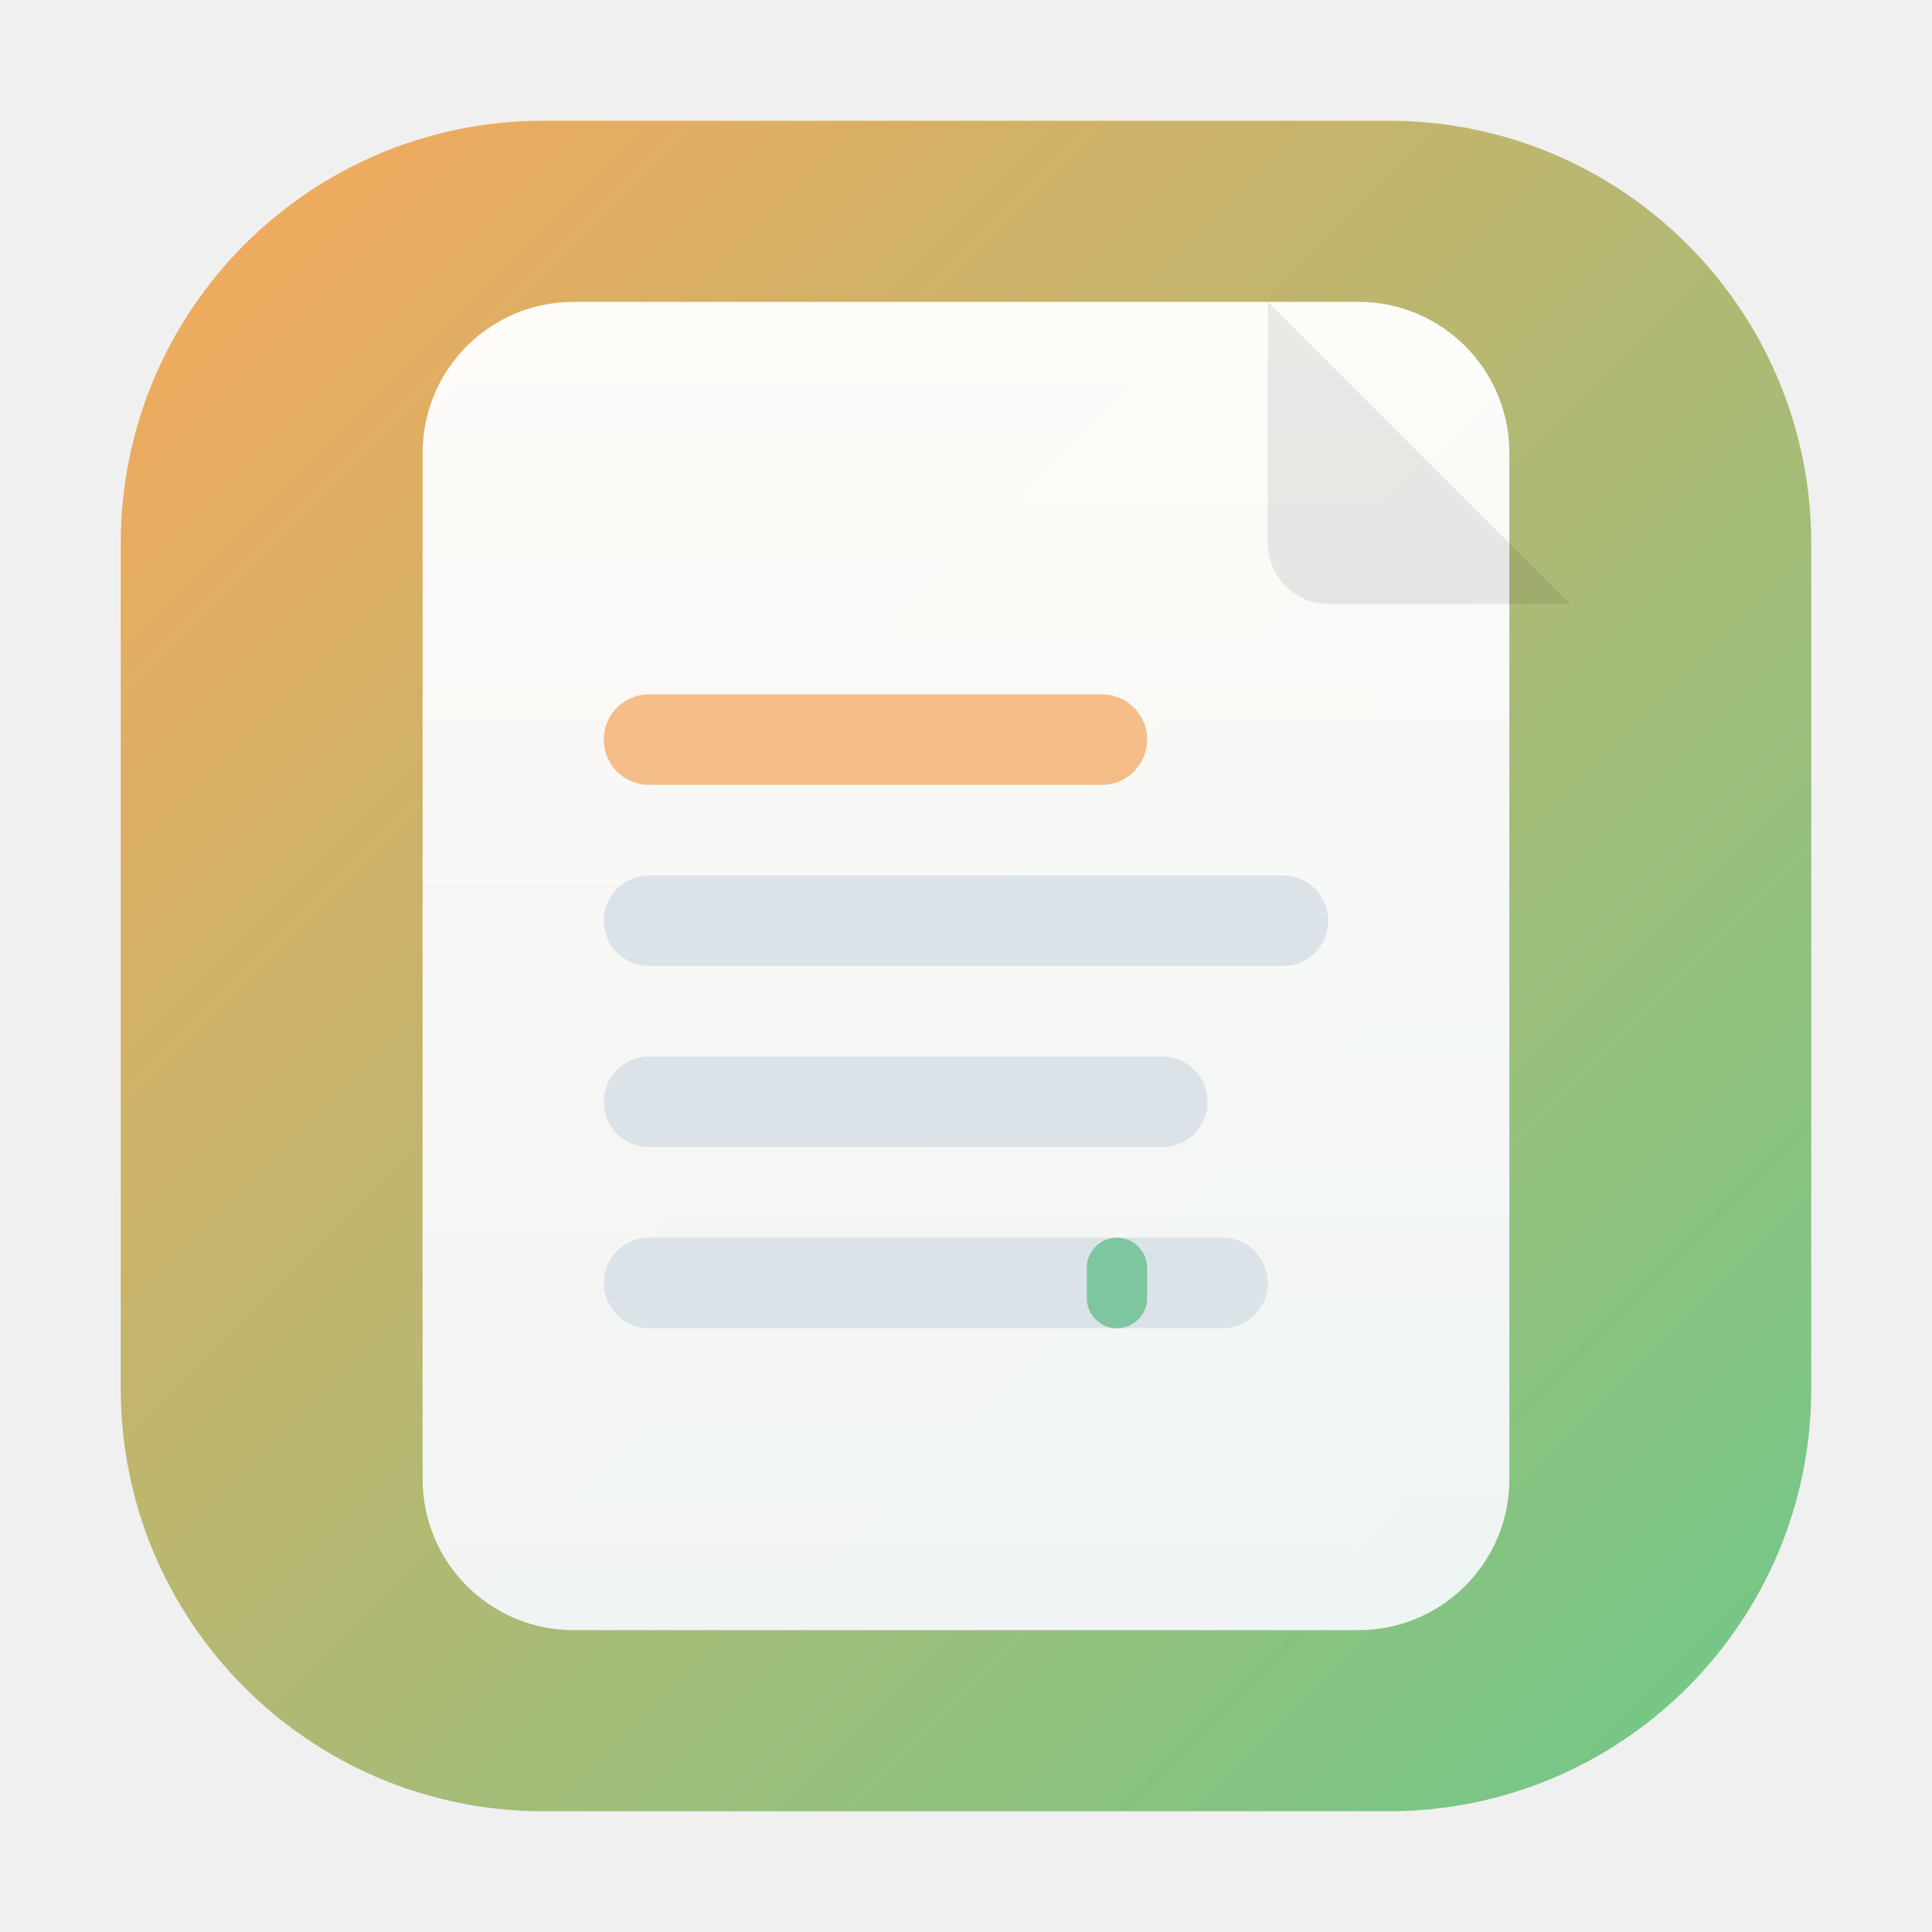
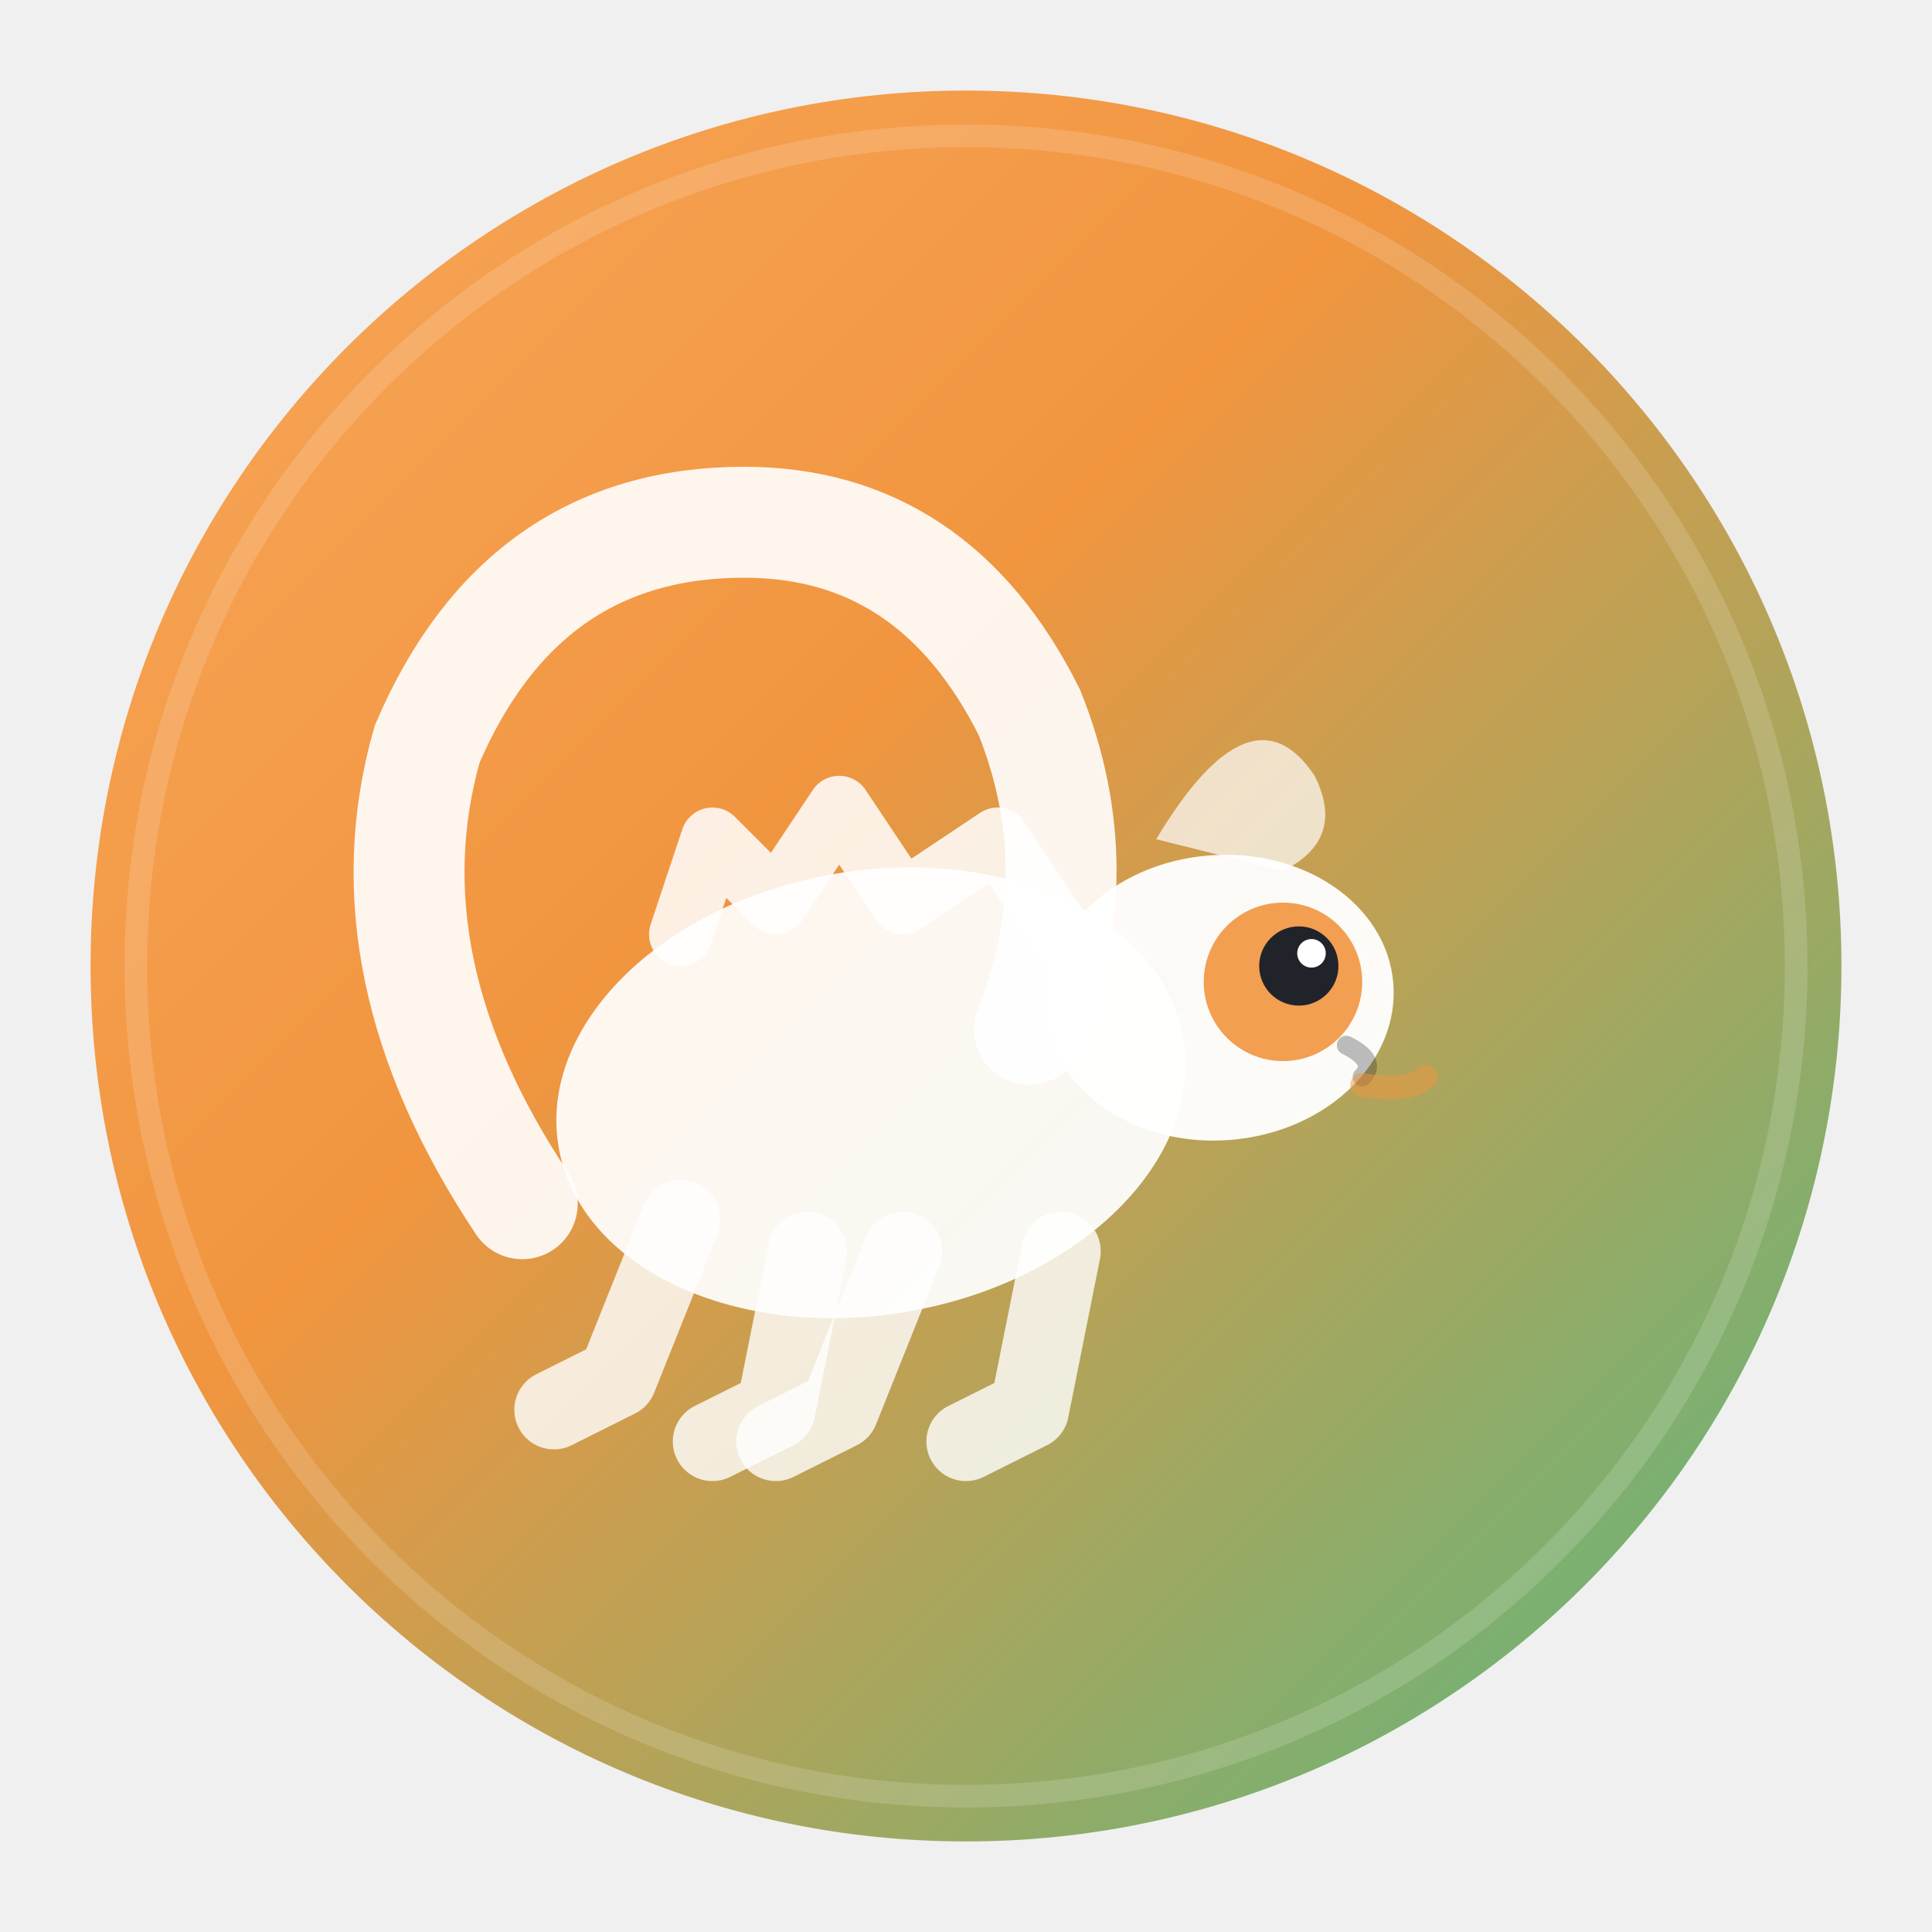
<svg xmlns="http://www.w3.org/2000/svg" viewBox="0 0 128 128">
  <defs>
-     <linearGradient id="bg" x1="0" y1="0" x2="1" y2="1">
+     <linearGradient id="bgGrad" x1="0" y1="0" x2="1" y2="1">
      <stop offset="0%" stop-color="#f8a85b" />
-       <stop offset="100%" stop-color="#6dc98a" />
+       <stop offset="40%" stop-color="#f1953f" />
+       <stop offset="100%" stop-color="#55b981" />
    </linearGradient>
-     <linearGradient id="doc" x1="0" y1="0" x2="0" y2="1">
+     <linearGradient id="bodyGrad" x1="0" y1="0" x2="0" y2="1">
      <stop offset="0%" stop-color="#ffffff" />
-       <stop offset="100%" stop-color="#f5f7fa" />
+       <stop offset="100%" stop-color="#f0f4f0" />
    </linearGradient>
  </defs>
-   <rect x="8" y="8" width="112" height="112" rx="28" ry="28" fill="url(#bg)" />
-   <rect x="28" y="20" width="72" height="88" rx="10" fill="url(#doc)" opacity="0.95" />
-   <path d="M84 20v16a4 4 0 0 0 4 4h16L84 20Z" fill="rgba(0,0,0,0.08)" />
-   <rect x="40" y="46" width="36" height="6" rx="3" fill="#f1953f" opacity="0.6" />
-   <rect x="40" y="58" width="48" height="6" rx="3" fill="#dce3e8" />
-   <rect x="40" y="70" width="40" height="6" rx="3" fill="#dce3e8" />
-   <rect x="40" y="82" width="44" height="6" rx="3" fill="#dce3e8" />
-   <rect x="72" y="82" width="4" height="6" rx="2" fill="#55b981" opacity="0.7" />
+   <circle cx="64" cy="64" r="58" fill="url(#bgGrad)" />
+   <circle cx="64" cy="64" r="55" fill="none" stroke="rgba(255,255,255,0.15)" stroke-width="1.5" />
+   <g transform="translate(64,64) scale(1.05)">
+     <path d="M -28 15 Q -38 0 -34 -14 Q -28 -28 -14 -28 Q -2 -28 4 -16 Q 8 -6 4 4" fill="none" stroke="white" stroke-width="7" stroke-linecap="round" opacity="0.9" />
+     <ellipse cx="-6" cy="8" rx="20" ry="14" fill="white" opacity="0.92" transform="rotate(-10,-6,8)" />
+     <path d="M -18 -2 L -16 -8 L -12 -4 L -8 -10 L -4 -4 L 2 -8 L 6 -2" fill="none" stroke="white" stroke-width="4" stroke-linecap="round" stroke-linejoin="round" opacity="0.85" />
+     <ellipse cx="16" cy="2" rx="11" ry="9" fill="white" opacity="0.95" transform="rotate(-5,16,2)" />
+     <path d="M 12 -8 Q 18 -18 22 -12 Q 24 -8 20 -6" fill="white" opacity="0.7" />
+     <circle cx="20" cy="1" r="5" fill="#f1953f" opacity="0.9" />
+     <circle cx="21" cy="0" r="2.5" fill="#20242a" />
+     <circle cx="21.8" cy="-0.8" r="0.9" fill="white" />
+     <path d="M 24 5 Q 26 6 25 7" fill="none" stroke="#20242a" stroke-width="1.2" stroke-linecap="round" opacity="0.3" />
+     <path d="M -4 18 L -8 28 L -12 30" fill="none" stroke="white" stroke-width="5" stroke-linecap="round" stroke-linejoin="round" opacity="0.8" />
+     <path d="M 6 18 L 4 28 L 0 30" fill="none" stroke="white" stroke-width="5" stroke-linecap="round" stroke-linejoin="round" opacity="0.8" />
+     <path d="M -18 16 L -22 26 L -26 28" fill="none" stroke="white" stroke-width="5" stroke-linecap="round" stroke-linejoin="round" opacity="0.8" />
+     <path d="M -10 18 L -12 28 L -16 30" fill="none" stroke="white" stroke-width="5" stroke-linecap="round" stroke-linejoin="round" opacity="0.8" />
+     <path d="M 25 7.5 Q 28 8 29 7" fill="none" stroke="#f1953f" stroke-width="1.5" stroke-linecap="round" opacity="0.5" />
+   </g>
</svg>
